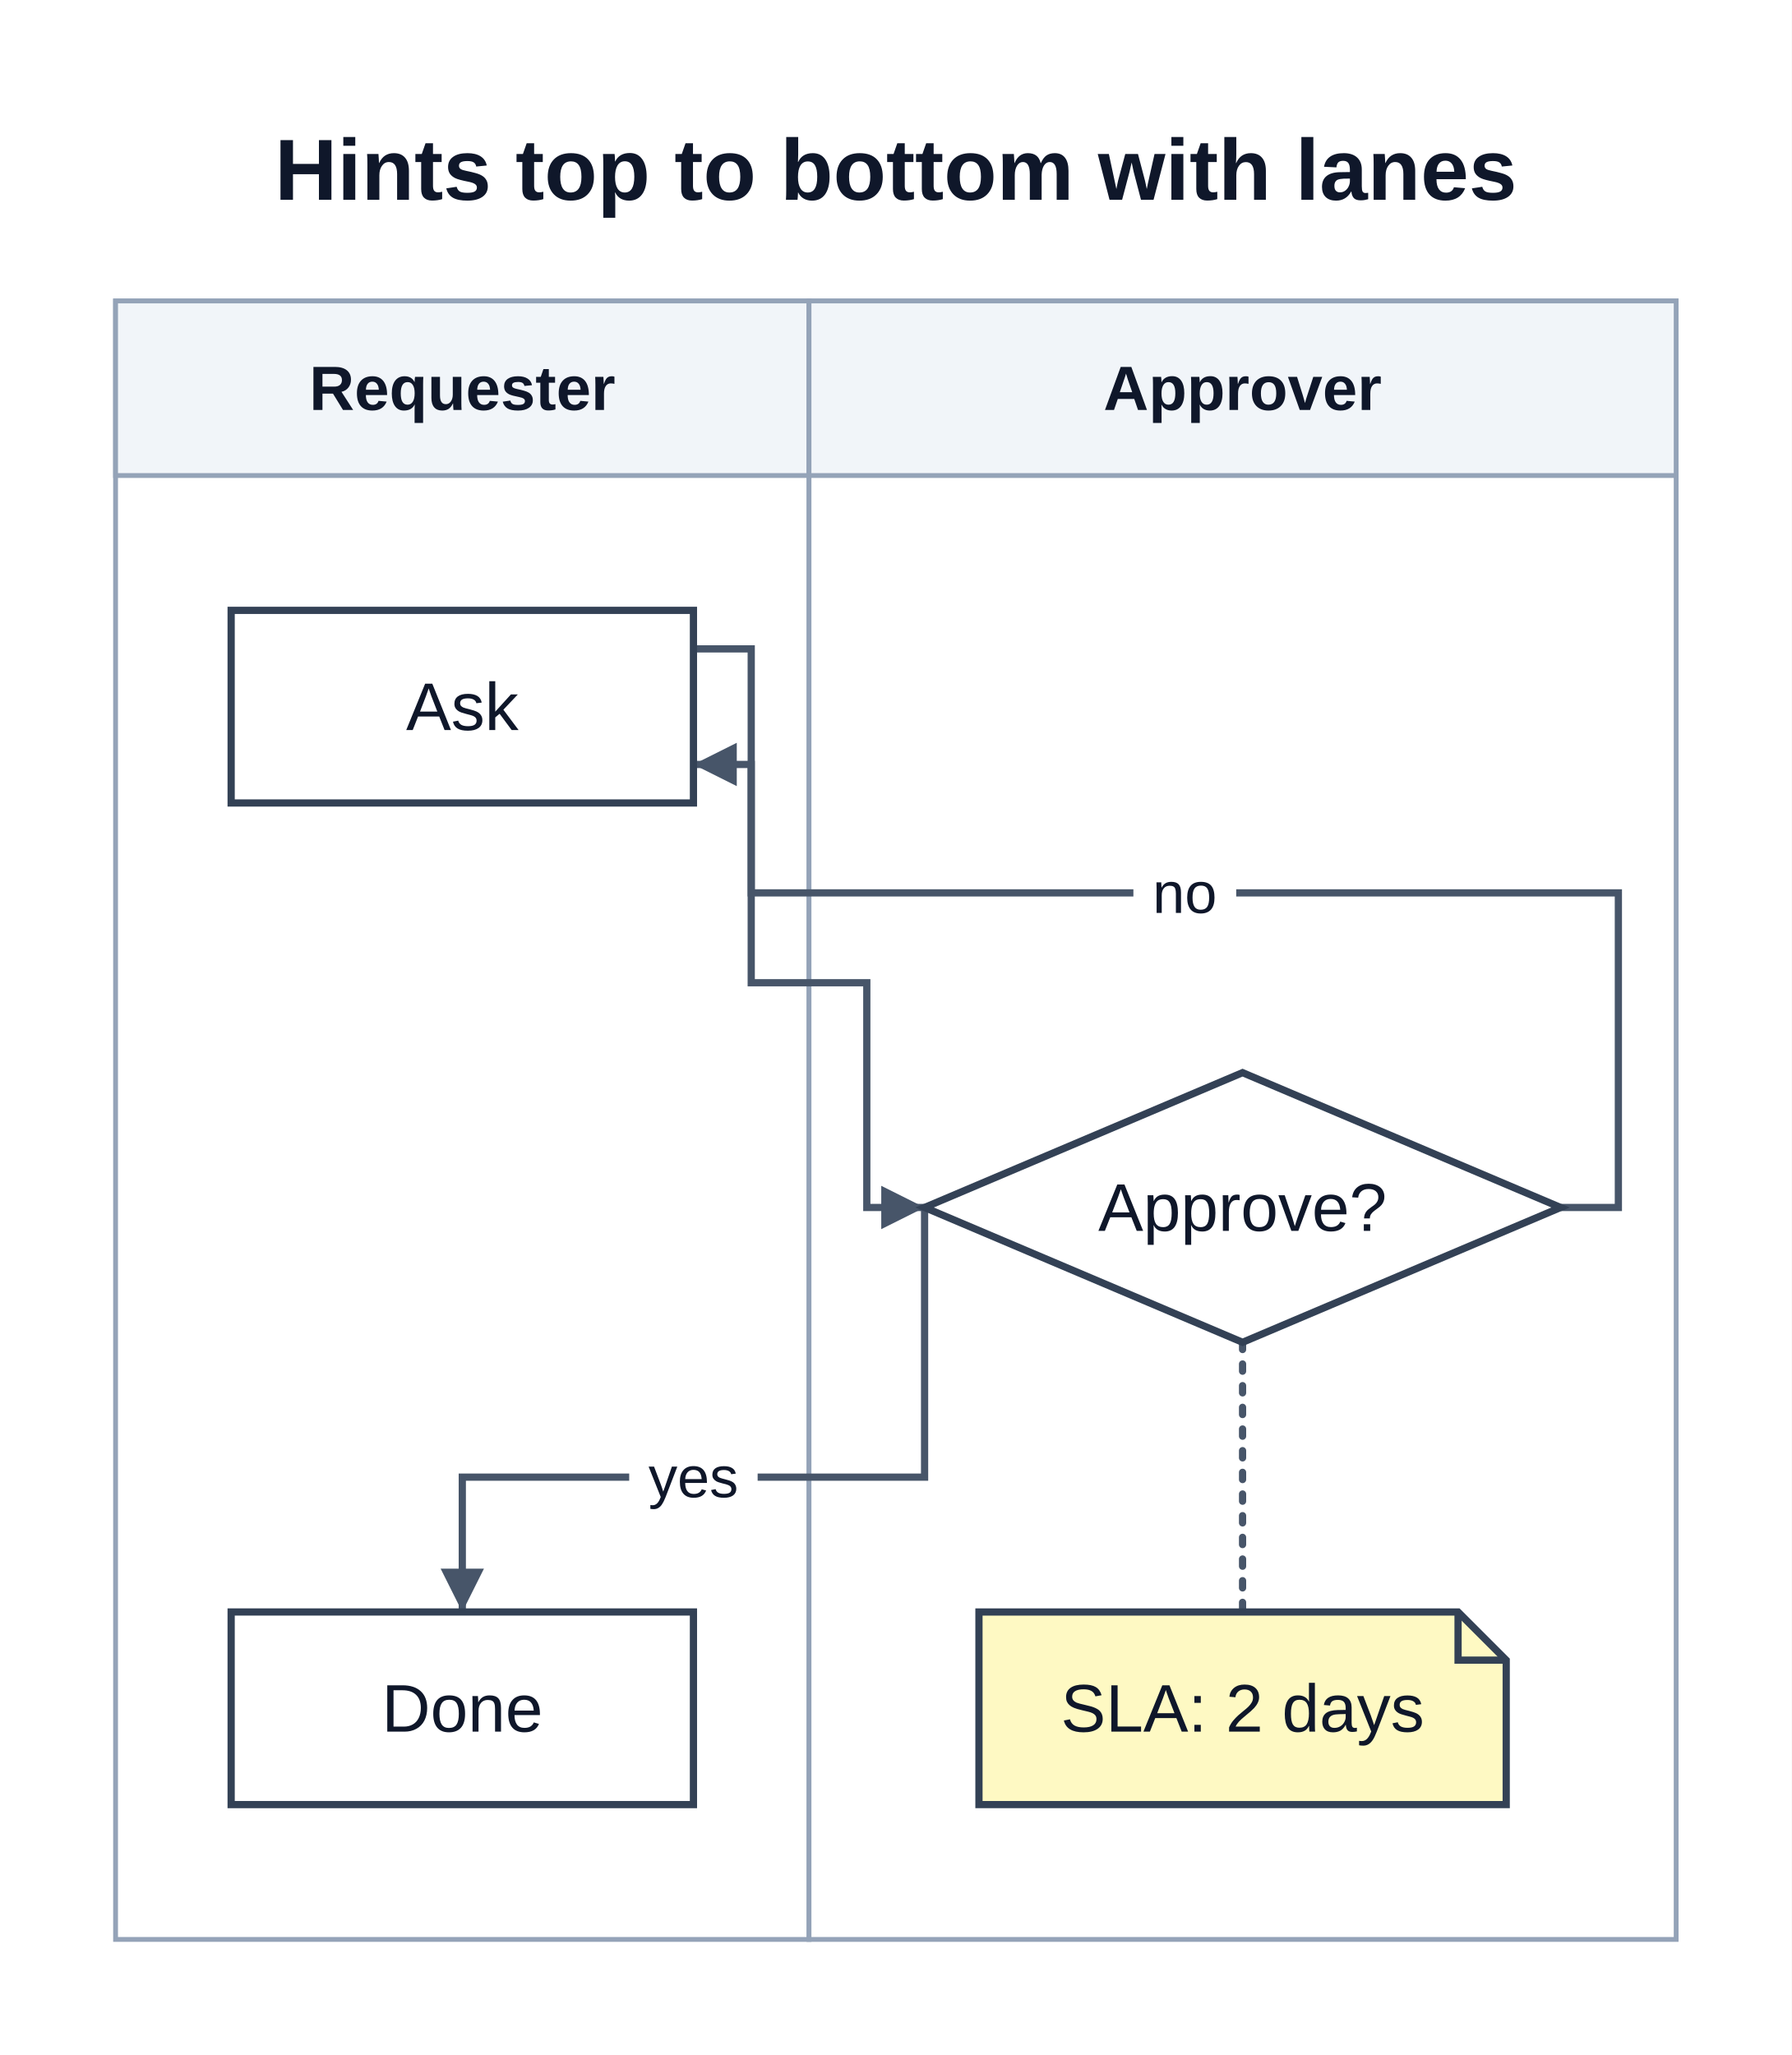
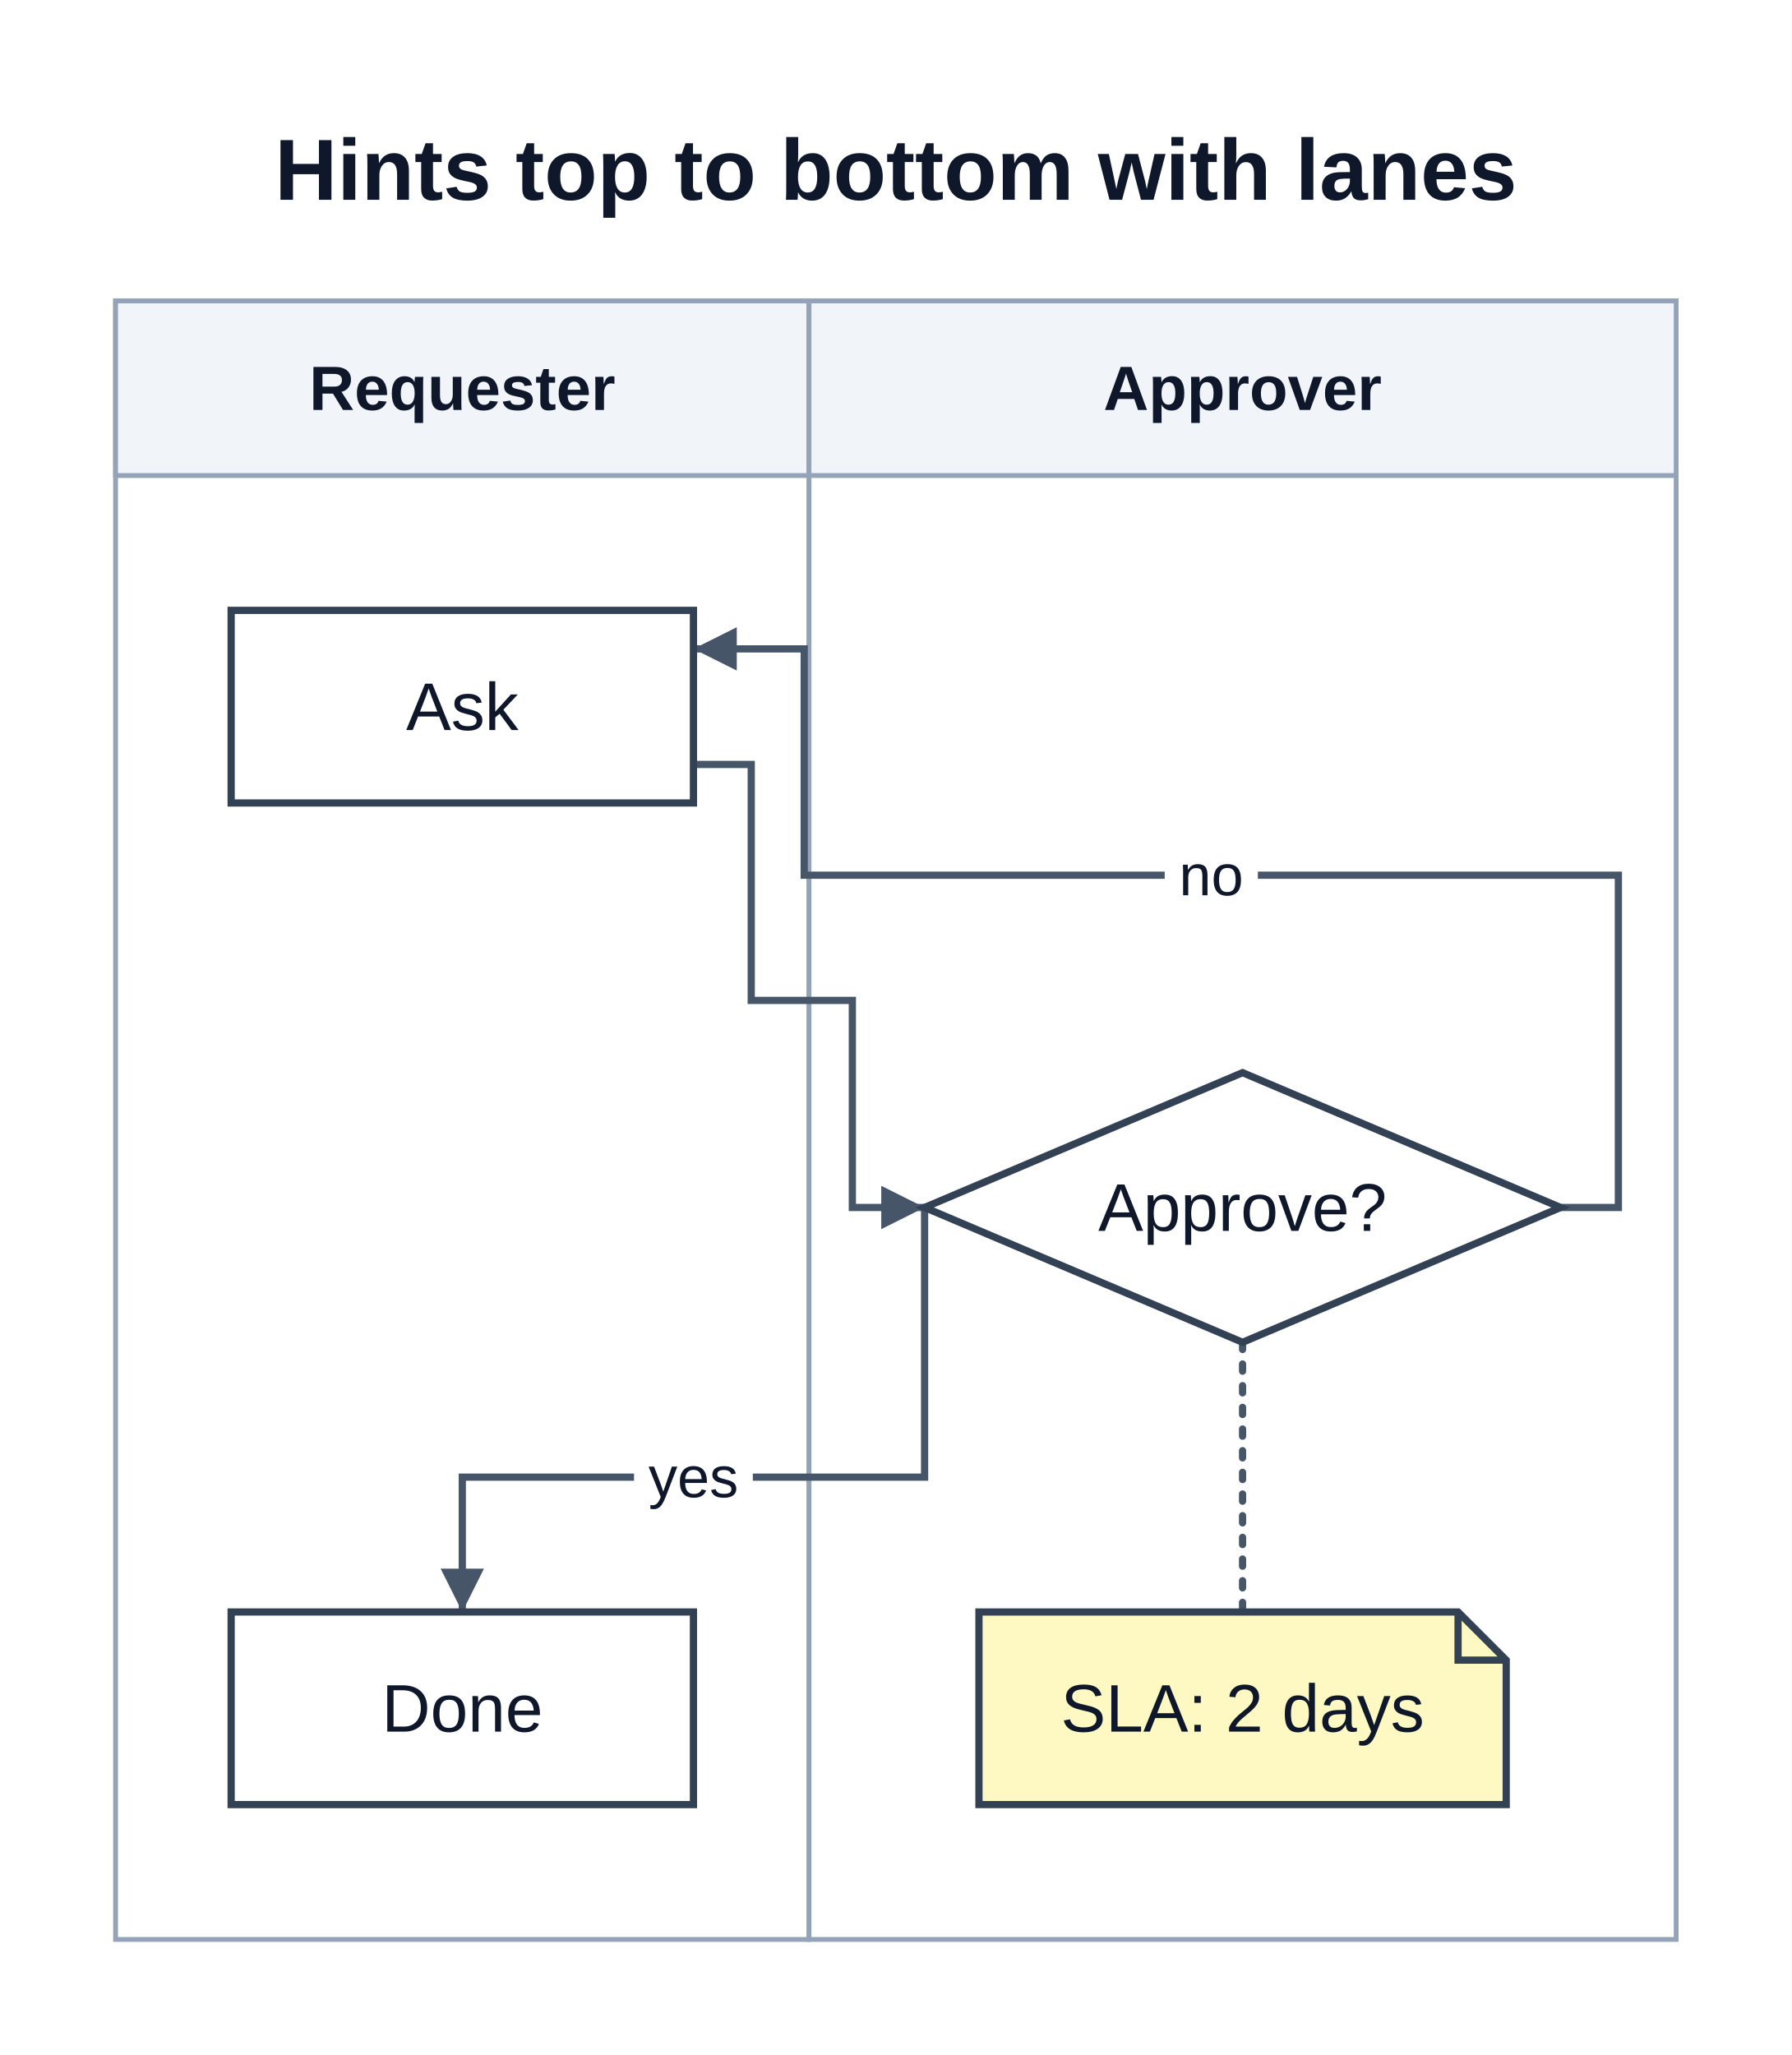
<svg xmlns="http://www.w3.org/2000/svg" version="1.1" width="372.07" height="426.75" viewBox="0 0 372.07 426.75" class="jtd jtd-flowchart">
  <defs>
    <marker id="jtd-arrow" viewBox="0 0 10 10" refX="10" refY="5" markerWidth="9" markerHeight="9" markerUnits="userSpaceOnUse" orient="auto">
      <path d="M0 0L10 5L0 10Z" fill="#475569" />
    </marker>
  </defs>
  <rect width="372.07" height="426.75" fill="#ffffff" />
  <g font-family="Arial, 'Liberation Sans', Helvetica, sans-serif" font-size="14" fill="#0f172a" style="font-kerning:none;font-variant-ligatures:none">
    <text x="186.03" y="41.49" text-anchor="middle" font-size="18" font-weight="bold" class="jtd-title">Hints top to bottom with lanes</text>
    <g transform="translate(24 62.5)">
      <g id="l-a" class="jtd-lane">
        <rect x="0" y="0" width="144" height="340.25" fill="#ffffff" stroke="#94a3b8" stroke-width="1" />
        <rect x="0" y="0" width="144" height="36.25" fill="#f1f5f9" stroke="#94a3b8" stroke-width="1" />
        <text x="72" y="22.63" text-anchor="middle" font-size="13" font-weight="bold">Requester</text>
      </g>
      <g id="l-b" class="jtd-lane">
        <rect x="144" y="0" width="180.07" height="340.25" fill="#ffffff" stroke="#94a3b8" stroke-width="1" />
        <rect x="144" y="0" width="180.07" height="36.25" fill="#f1f5f9" stroke="#94a3b8" stroke-width="1" />
        <text x="234.03" y="22.63" text-anchor="middle" font-size="13" font-weight="bold">Approver</text>
      </g>
      <g id="e-edge:ask:0" class="jtd-edge">
-         <path d="M120 72.25L132 72.25L132 141.58L156 141.58L156 188.25L168 188.25" fill="none" stroke="#475569" stroke-width="1.5" marker-end="url(#jtd-arrow)" />
+         <path d="M120 96.25L132 96.25L132 145.25L153 145.25L153 188.25L168 188.25" fill="none" stroke="#475569" stroke-width="1.5" marker-end="url(#jtd-arrow)" />
      </g>
      <g id="e-edge:ok:0" class="jtd-edge">
        <path d="M168 188.25L168 244.25L72 244.25L72 272.25" fill="none" stroke="#475569" stroke-width="1.5" marker-end="url(#jtd-arrow)" />
-         <rect x="106.66" y="234.75" width="26.67" height="19" rx="3" fill="#ffffff" />
+         <rect x="107.66" y="235.75" width="24.67" height="17" rx="2" fill="#ffffff" />
        <text x="120" y="248.41" text-anchor="middle" font-size="12">yes</text>
      </g>
      <g id="e-edge:ok:1" class="jtd-edge">
-         <path d="M300.07 188.25L312.07 188.25L312.07 122.92L132 122.92L132 96.25L120 96.25" fill="none" stroke="#475569" stroke-width="1.5" marker-end="url(#jtd-arrow)" />
-         <rect x="211.36" y="113.42" width="21.35" height="19" rx="3" fill="#ffffff" />
-         <text x="222.03" y="127.08" text-anchor="middle" font-size="12">no</text>
+         <path d="M300.07 188.25L312.07 188.25L312.07 119.25L143 119.25L143 72.25L120 72.25" fill="none" stroke="#475569" stroke-width="1.5" marker-end="url(#jtd-arrow)" />
+         <rect x="217.86" y="110.75" width="19.35" height="17" rx="2" fill="#ffffff" />
+         <text x="227.53" y="123.41" text-anchor="middle" font-size="12">no</text>
      </g>
      <g id="e-note:0:link" class="jtd-edge">
        <path d="M234.03 216.25L234.03 272.25" fill="none" stroke="#475569" stroke-width="1.5" stroke-dasharray="1.5 3" stroke-linecap="round" />
      </g>
      <g id="n-ask" class="jtd-node jtd-shape-process" transform="translate(24 64.25)">
        <path d="M0 0H96V40H0Z" fill="#ffffff" stroke="#334155" stroke-width="1.5" />
        <text x="48" y="24.85" text-anchor="middle">Ask</text>
      </g>
      <g id="n-ok" class="jtd-node jtd-shape-decision" transform="translate(168 160.25)">
        <path d="M66.03 0L132.07 28L66.03 56L0 28Z" fill="#ffffff" stroke="#334155" stroke-width="1.5" />
        <text x="66.03" y="32.85" text-anchor="middle">Approve?</text>
      </g>
      <g id="n-done" class="jtd-node jtd-shape-process" transform="translate(24 272.25)">
        <path d="M0 0H96V40H0Z" fill="#ffffff" stroke="#334155" stroke-width="1.5" />
        <text x="48" y="24.85" text-anchor="middle">Done</text>
      </g>
      <g id="n-note:0" class="jtd-node jtd-shape-note" transform="translate(179.29 272.25)">
        <path d="M0 0H99.49L109.49 10V40H0Z" fill="#fef9c3" stroke="#334155" stroke-width="1.5" />
        <path d="M99.49 0V10H109.49" fill="none" stroke="#334155" stroke-width="1.5" />
        <text x="54.74" y="24.85" text-anchor="middle">SLA: 2 days</text>
      </g>
    </g>
  </g>
</svg>
